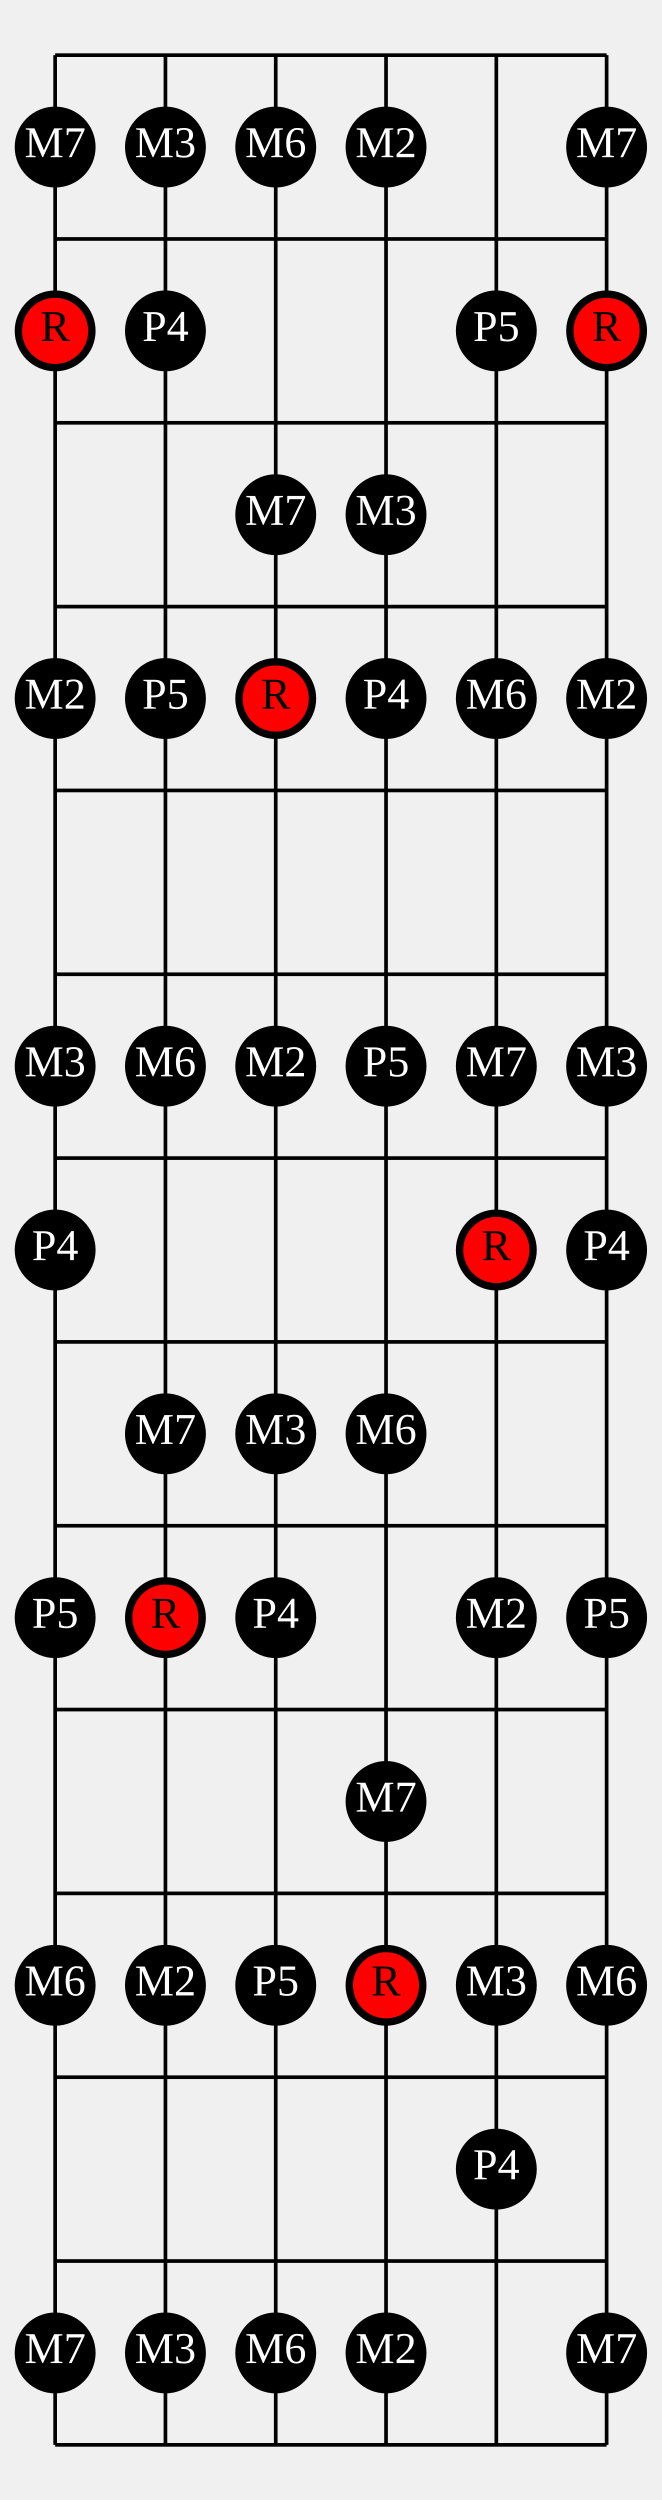
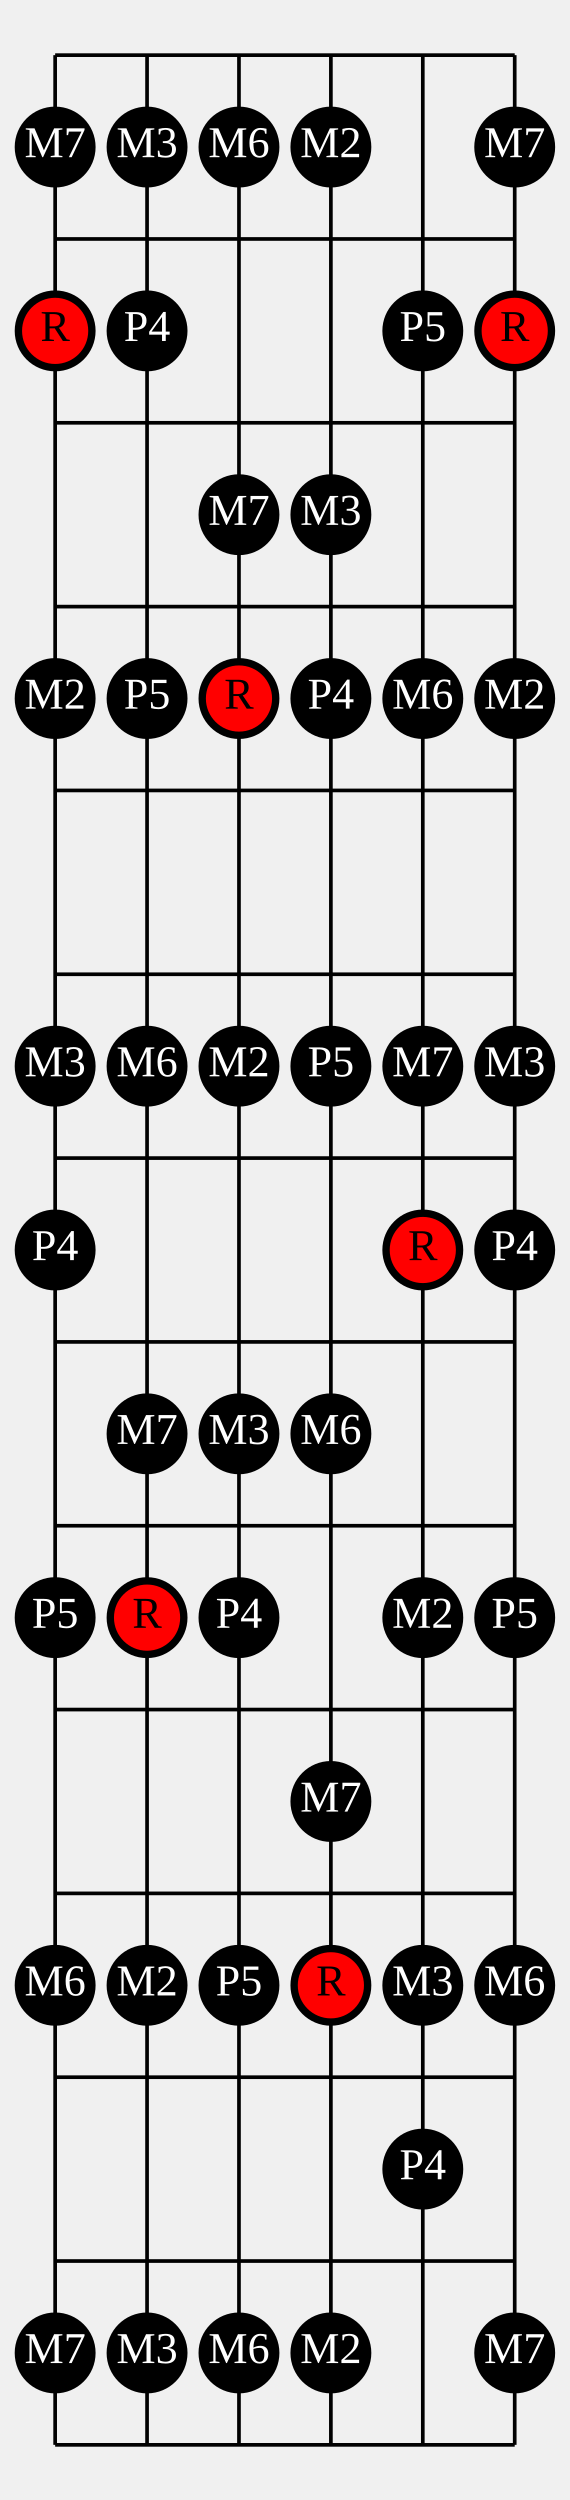
- <svg xmlns="http://www.w3.org/2000/svg" width="180.0" height="680" viewBox="0 0 180.0 680">
+ <svg xmlns="http://www.w3.org/2000/svg" width="155" height="680" viewBox="0 0 155 680">
  <defs>
</defs>
-   <path d="M15.0,15 L15.0,665" stroke="black" />
-   <path d="M45.0,15 L45.0,665" stroke="black" />
-   <path d="M75.0,15 L75.0,665" stroke="black" />
-   <path d="M105.0,15 L105.0,665" stroke="black" />
-   <path d="M135.0,15 L135.0,665" stroke="black" />
-   <path d="M165.0,15 L165.0,665" stroke="black" />
-   <path d="M15.0,15 L165.0,15" stroke="black" />
-   <path d="M15.0,65 L165.0,65" stroke="black" />
-   <path d="M15.0,115 L165.0,115" stroke="black" />
-   <path d="M15.0,165 L165.0,165" stroke="black" />
-   <path d="M15.0,215 L165.0,215" stroke="black" />
-   <path d="M15.0,265 L165.0,265" stroke="black" />
-   <path d="M15.0,315 L165.0,315" stroke="black" />
-   <path d="M15.0,365 L165.0,365" stroke="black" />
-   <path d="M15.0,415 L165.0,415" stroke="black" />
-   <path d="M15.0,465 L165.0,465" stroke="black" />
-   <path d="M15.0,515 L165.0,515" stroke="black" />
-   <path d="M15.0,565 L165.0,565" stroke="black" />
-   <path d="M15.0,615 L165.0,615" stroke="black" />
-   <path d="M15.0,665 L165.0,665" stroke="black" />
-   <circle cx="15.0" cy="40.0" r="10" fill="black" stroke-width="2" stroke="black" />
-   <text x="15.0" y="40.0" font-size="12" fill="white" text-anchor="middle" dominant-baseline="middle">M7</text>
-   <circle cx="45.0" cy="40.0" r="10" fill="black" stroke-width="2" stroke="black" />
-   <text x="45.0" y="40.0" font-size="12" fill="white" text-anchor="middle" dominant-baseline="middle">M3</text>
-   <circle cx="75.0" cy="40.0" r="10" fill="black" stroke-width="2" stroke="black" />
-   <text x="75.0" y="40.0" font-size="12" fill="white" text-anchor="middle" dominant-baseline="middle">M6</text>
-   <circle cx="105.0" cy="40.0" r="10" fill="black" stroke-width="2" stroke="black" />
-   <text x="105.0" y="40.0" font-size="12" fill="white" text-anchor="middle" dominant-baseline="middle">M2</text>
-   <circle cx="165.0" cy="40.0" r="10" fill="black" stroke-width="2" stroke="black" />
-   <text x="165.0" y="40.0" font-size="12" fill="white" text-anchor="middle" dominant-baseline="middle">M7</text>
-   <circle cx="15.0" cy="90.0" r="10" fill="red" stroke-width="2" stroke="black" />
-   <text x="15.0" y="90.0" font-size="12" fill="black" text-anchor="middle" dominant-baseline="middle">R</text>
-   <circle cx="45.0" cy="90.0" r="10" fill="black" stroke-width="2" stroke="black" />
-   <text x="45.0" y="90.0" font-size="12" fill="white" text-anchor="middle" dominant-baseline="middle">P4</text>
-   <circle cx="135.0" cy="90.0" r="10" fill="black" stroke-width="2" stroke="black" />
-   <text x="135.0" y="90.0" font-size="12" fill="white" text-anchor="middle" dominant-baseline="middle">P5</text>
-   <circle cx="165.0" cy="90.0" r="10" fill="red" stroke-width="2" stroke="black" />
-   <text x="165.0" y="90.0" font-size="12" fill="black" text-anchor="middle" dominant-baseline="middle">R</text>
-   <circle cx="75.0" cy="140.0" r="10" fill="black" stroke-width="2" stroke="black" />
-   <text x="75.0" y="140.0" font-size="12" fill="white" text-anchor="middle" dominant-baseline="middle">M7</text>
-   <circle cx="105.0" cy="140.0" r="10" fill="black" stroke-width="2" stroke="black" />
-   <text x="105.0" y="140.0" font-size="12" fill="white" text-anchor="middle" dominant-baseline="middle">M3</text>
-   <circle cx="15.0" cy="190.0" r="10" fill="black" stroke-width="2" stroke="black" />
-   <text x="15.0" y="190.0" font-size="12" fill="white" text-anchor="middle" dominant-baseline="middle">M2</text>
-   <circle cx="45.0" cy="190.0" r="10" fill="black" stroke-width="2" stroke="black" />
-   <text x="45.0" y="190.0" font-size="12" fill="white" text-anchor="middle" dominant-baseline="middle">P5</text>
-   <circle cx="75.0" cy="190.0" r="10" fill="red" stroke-width="2" stroke="black" />
-   <text x="75.0" y="190.0" font-size="12" fill="black" text-anchor="middle" dominant-baseline="middle">R</text>
-   <circle cx="105.0" cy="190.0" r="10" fill="black" stroke-width="2" stroke="black" />
-   <text x="105.0" y="190.0" font-size="12" fill="white" text-anchor="middle" dominant-baseline="middle">P4</text>
-   <circle cx="135.0" cy="190.0" r="10" fill="black" stroke-width="2" stroke="black" />
-   <text x="135.0" y="190.0" font-size="12" fill="white" text-anchor="middle" dominant-baseline="middle">M6</text>
-   <circle cx="165.0" cy="190.0" r="10" fill="black" stroke-width="2" stroke="black" />
-   <text x="165.0" y="190.0" font-size="12" fill="white" text-anchor="middle" dominant-baseline="middle">M2</text>
-   <circle cx="15.0" cy="290.0" r="10" fill="black" stroke-width="2" stroke="black" />
-   <text x="15.0" y="290.0" font-size="12" fill="white" text-anchor="middle" dominant-baseline="middle">M3</text>
-   <circle cx="45.0" cy="290.0" r="10" fill="black" stroke-width="2" stroke="black" />
-   <text x="45.0" y="290.0" font-size="12" fill="white" text-anchor="middle" dominant-baseline="middle">M6</text>
-   <circle cx="75.0" cy="290.0" r="10" fill="black" stroke-width="2" stroke="black" />
-   <text x="75.0" y="290.0" font-size="12" fill="white" text-anchor="middle" dominant-baseline="middle">M2</text>
-   <circle cx="105.0" cy="290.0" r="10" fill="black" stroke-width="2" stroke="black" />
-   <text x="105.0" y="290.0" font-size="12" fill="white" text-anchor="middle" dominant-baseline="middle">P5</text>
-   <circle cx="135.0" cy="290.0" r="10" fill="black" stroke-width="2" stroke="black" />
-   <text x="135.0" y="290.0" font-size="12" fill="white" text-anchor="middle" dominant-baseline="middle">M7</text>
-   <circle cx="165.0" cy="290.0" r="10" fill="black" stroke-width="2" stroke="black" />
-   <text x="165.0" y="290.0" font-size="12" fill="white" text-anchor="middle" dominant-baseline="middle">M3</text>
-   <circle cx="15.0" cy="340.0" r="10" fill="black" stroke-width="2" stroke="black" />
-   <text x="15.0" y="340.0" font-size="12" fill="white" text-anchor="middle" dominant-baseline="middle">P4</text>
-   <circle cx="135.0" cy="340.0" r="10" fill="red" stroke-width="2" stroke="black" />
-   <text x="135.0" y="340.0" font-size="12" fill="black" text-anchor="middle" dominant-baseline="middle">R</text>
-   <circle cx="165.0" cy="340.0" r="10" fill="black" stroke-width="2" stroke="black" />
-   <text x="165.0" y="340.0" font-size="12" fill="white" text-anchor="middle" dominant-baseline="middle">P4</text>
-   <circle cx="45.0" cy="390.0" r="10" fill="black" stroke-width="2" stroke="black" />
-   <text x="45.0" y="390.0" font-size="12" fill="white" text-anchor="middle" dominant-baseline="middle">M7</text>
-   <circle cx="75.0" cy="390.0" r="10" fill="black" stroke-width="2" stroke="black" />
-   <text x="75.0" y="390.0" font-size="12" fill="white" text-anchor="middle" dominant-baseline="middle">M3</text>
-   <circle cx="105.0" cy="390.0" r="10" fill="black" stroke-width="2" stroke="black" />
-   <text x="105.0" y="390.0" font-size="12" fill="white" text-anchor="middle" dominant-baseline="middle">M6</text>
-   <circle cx="15.0" cy="440.0" r="10" fill="black" stroke-width="2" stroke="black" />
-   <text x="15.0" y="440.0" font-size="12" fill="white" text-anchor="middle" dominant-baseline="middle">P5</text>
-   <circle cx="45.0" cy="440.0" r="10" fill="red" stroke-width="2" stroke="black" />
-   <text x="45.0" y="440.0" font-size="12" fill="black" text-anchor="middle" dominant-baseline="middle">R</text>
-   <circle cx="75.0" cy="440.0" r="10" fill="black" stroke-width="2" stroke="black" />
-   <text x="75.0" y="440.0" font-size="12" fill="white" text-anchor="middle" dominant-baseline="middle">P4</text>
-   <circle cx="135.0" cy="440.0" r="10" fill="black" stroke-width="2" stroke="black" />
-   <text x="135.0" y="440.0" font-size="12" fill="white" text-anchor="middle" dominant-baseline="middle">M2</text>
-   <circle cx="165.0" cy="440.0" r="10" fill="black" stroke-width="2" stroke="black" />
-   <text x="165.0" y="440.0" font-size="12" fill="white" text-anchor="middle" dominant-baseline="middle">P5</text>
-   <circle cx="105.0" cy="490.0" r="10" fill="black" stroke-width="2" stroke="black" />
-   <text x="105.0" y="490.0" font-size="12" fill="white" text-anchor="middle" dominant-baseline="middle">M7</text>
-   <circle cx="15.0" cy="540.0" r="10" fill="black" stroke-width="2" stroke="black" />
-   <text x="15.0" y="540.0" font-size="12" fill="white" text-anchor="middle" dominant-baseline="middle">M6</text>
-   <circle cx="45.0" cy="540.0" r="10" fill="black" stroke-width="2" stroke="black" />
-   <text x="45.0" y="540.0" font-size="12" fill="white" text-anchor="middle" dominant-baseline="middle">M2</text>
-   <circle cx="75.0" cy="540.0" r="10" fill="black" stroke-width="2" stroke="black" />
-   <text x="75.0" y="540.0" font-size="12" fill="white" text-anchor="middle" dominant-baseline="middle">P5</text>
-   <circle cx="105.0" cy="540.0" r="10" fill="red" stroke-width="2" stroke="black" />
-   <text x="105.0" y="540.0" font-size="12" fill="black" text-anchor="middle" dominant-baseline="middle">R</text>
-   <circle cx="135.0" cy="540.0" r="10" fill="black" stroke-width="2" stroke="black" />
-   <text x="135.0" y="540.0" font-size="12" fill="white" text-anchor="middle" dominant-baseline="middle">M3</text>
-   <circle cx="165.0" cy="540.0" r="10" fill="black" stroke-width="2" stroke="black" />
-   <text x="165.0" y="540.0" font-size="12" fill="white" text-anchor="middle" dominant-baseline="middle">M6</text>
-   <circle cx="135.0" cy="590.0" r="10" fill="black" stroke-width="2" stroke="black" />
-   <text x="135.0" y="590.0" font-size="12" fill="white" text-anchor="middle" dominant-baseline="middle">P4</text>
-   <circle cx="15.0" cy="640.0" r="10" fill="black" stroke-width="2" stroke="black" />
-   <text x="15.0" y="640.0" font-size="12" fill="white" text-anchor="middle" dominant-baseline="middle">M7</text>
-   <circle cx="45.0" cy="640.0" r="10" fill="black" stroke-width="2" stroke="black" />
-   <text x="45.0" y="640.0" font-size="12" fill="white" text-anchor="middle" dominant-baseline="middle">M3</text>
-   <circle cx="75.0" cy="640.0" r="10" fill="black" stroke-width="2" stroke="black" />
-   <text x="75.0" y="640.0" font-size="12" fill="white" text-anchor="middle" dominant-baseline="middle">M6</text>
-   <circle cx="105.0" cy="640.0" r="10" fill="black" stroke-width="2" stroke="black" />
-   <text x="105.0" y="640.0" font-size="12" fill="white" text-anchor="middle" dominant-baseline="middle">M2</text>
-   <circle cx="165.0" cy="640.0" r="10" fill="black" stroke-width="2" stroke="black" />
-   <text x="165.0" y="640.0" font-size="12" fill="white" text-anchor="middle" dominant-baseline="middle">M7</text>
+   <path d="M15,15 L15,665" stroke="black" />
+   <path d="M40,15 L40,665" stroke="black" />
+   <path d="M65,15 L65,665" stroke="black" />
+   <path d="M90,15 L90,665" stroke="black" />
+   <path d="M115,15 L115,665" stroke="black" />
+   <path d="M140,15 L140,665" stroke="black" />
+   <path d="M15,15 L140,15" stroke="black" />
+   <path d="M15,65 L140,65" stroke="black" />
+   <path d="M15,115 L140,115" stroke="black" />
+   <path d="M15,165 L140,165" stroke="black" />
+   <path d="M15,215 L140,215" stroke="black" />
+   <path d="M15,265 L140,265" stroke="black" />
+   <path d="M15,315 L140,315" stroke="black" />
+   <path d="M15,365 L140,365" stroke="black" />
+   <path d="M15,415 L140,415" stroke="black" />
+   <path d="M15,465 L140,465" stroke="black" />
+   <path d="M15,515 L140,515" stroke="black" />
+   <path d="M15,565 L140,565" stroke="black" />
+   <path d="M15,615 L140,615" stroke="black" />
+   <path d="M15,665 L140,665" stroke="black" />
+   <circle cx="15" cy="40.0" r="10" fill="black" stroke-width="2" stroke="black" />
+   <text x="15" y="40.0" font-size="12" fill="white" text-anchor="middle" dominant-baseline="middle">M7</text>
+   <circle cx="40" cy="40.0" r="10" fill="black" stroke-width="2" stroke="black" />
+   <text x="40" y="40.0" font-size="12" fill="white" text-anchor="middle" dominant-baseline="middle">M3</text>
+   <circle cx="65" cy="40.0" r="10" fill="black" stroke-width="2" stroke="black" />
+   <text x="65" y="40.0" font-size="12" fill="white" text-anchor="middle" dominant-baseline="middle">M6</text>
+   <circle cx="90" cy="40.0" r="10" fill="black" stroke-width="2" stroke="black" />
+   <text x="90" y="40.0" font-size="12" fill="white" text-anchor="middle" dominant-baseline="middle">M2</text>
+   <circle cx="140" cy="40.0" r="10" fill="black" stroke-width="2" stroke="black" />
+   <text x="140" y="40.0" font-size="12" fill="white" text-anchor="middle" dominant-baseline="middle">M7</text>
+   <circle cx="15" cy="90.0" r="10" fill="red" stroke-width="2" stroke="black" />
+   <text x="15" y="90.0" font-size="12" fill="black" text-anchor="middle" dominant-baseline="middle">R</text>
+   <circle cx="40" cy="90.0" r="10" fill="black" stroke-width="2" stroke="black" />
+   <text x="40" y="90.0" font-size="12" fill="white" text-anchor="middle" dominant-baseline="middle">P4</text>
+   <circle cx="115" cy="90.0" r="10" fill="black" stroke-width="2" stroke="black" />
+   <text x="115" y="90.0" font-size="12" fill="white" text-anchor="middle" dominant-baseline="middle">P5</text>
+   <circle cx="140" cy="90.0" r="10" fill="red" stroke-width="2" stroke="black" />
+   <text x="140" y="90.0" font-size="12" fill="black" text-anchor="middle" dominant-baseline="middle">R</text>
+   <circle cx="65" cy="140.0" r="10" fill="black" stroke-width="2" stroke="black" />
+   <text x="65" y="140.0" font-size="12" fill="white" text-anchor="middle" dominant-baseline="middle">M7</text>
+   <circle cx="90" cy="140.0" r="10" fill="black" stroke-width="2" stroke="black" />
+   <text x="90" y="140.0" font-size="12" fill="white" text-anchor="middle" dominant-baseline="middle">M3</text>
+   <circle cx="15" cy="190.0" r="10" fill="black" stroke-width="2" stroke="black" />
+   <text x="15" y="190.0" font-size="12" fill="white" text-anchor="middle" dominant-baseline="middle">M2</text>
+   <circle cx="40" cy="190.0" r="10" fill="black" stroke-width="2" stroke="black" />
+   <text x="40" y="190.0" font-size="12" fill="white" text-anchor="middle" dominant-baseline="middle">P5</text>
+   <circle cx="65" cy="190.0" r="10" fill="red" stroke-width="2" stroke="black" />
+   <text x="65" y="190.0" font-size="12" fill="black" text-anchor="middle" dominant-baseline="middle">R</text>
+   <circle cx="90" cy="190.0" r="10" fill="black" stroke-width="2" stroke="black" />
+   <text x="90" y="190.0" font-size="12" fill="white" text-anchor="middle" dominant-baseline="middle">P4</text>
+   <circle cx="115" cy="190.0" r="10" fill="black" stroke-width="2" stroke="black" />
+   <text x="115" y="190.0" font-size="12" fill="white" text-anchor="middle" dominant-baseline="middle">M6</text>
+   <circle cx="140" cy="190.0" r="10" fill="black" stroke-width="2" stroke="black" />
+   <text x="140" y="190.0" font-size="12" fill="white" text-anchor="middle" dominant-baseline="middle">M2</text>
+   <circle cx="15" cy="290.0" r="10" fill="black" stroke-width="2" stroke="black" />
+   <text x="15" y="290.0" font-size="12" fill="white" text-anchor="middle" dominant-baseline="middle">M3</text>
+   <circle cx="40" cy="290.0" r="10" fill="black" stroke-width="2" stroke="black" />
+   <text x="40" y="290.0" font-size="12" fill="white" text-anchor="middle" dominant-baseline="middle">M6</text>
+   <circle cx="65" cy="290.0" r="10" fill="black" stroke-width="2" stroke="black" />
+   <text x="65" y="290.0" font-size="12" fill="white" text-anchor="middle" dominant-baseline="middle">M2</text>
+   <circle cx="90" cy="290.0" r="10" fill="black" stroke-width="2" stroke="black" />
+   <text x="90" y="290.0" font-size="12" fill="white" text-anchor="middle" dominant-baseline="middle">P5</text>
+   <circle cx="115" cy="290.0" r="10" fill="black" stroke-width="2" stroke="black" />
+   <text x="115" y="290.0" font-size="12" fill="white" text-anchor="middle" dominant-baseline="middle">M7</text>
+   <circle cx="140" cy="290.0" r="10" fill="black" stroke-width="2" stroke="black" />
+   <text x="140" y="290.0" font-size="12" fill="white" text-anchor="middle" dominant-baseline="middle">M3</text>
+   <circle cx="15" cy="340.0" r="10" fill="black" stroke-width="2" stroke="black" />
+   <text x="15" y="340.0" font-size="12" fill="white" text-anchor="middle" dominant-baseline="middle">P4</text>
+   <circle cx="115" cy="340.0" r="10" fill="red" stroke-width="2" stroke="black" />
+   <text x="115" y="340.0" font-size="12" fill="black" text-anchor="middle" dominant-baseline="middle">R</text>
+   <circle cx="140" cy="340.0" r="10" fill="black" stroke-width="2" stroke="black" />
+   <text x="140" y="340.0" font-size="12" fill="white" text-anchor="middle" dominant-baseline="middle">P4</text>
+   <circle cx="40" cy="390.0" r="10" fill="black" stroke-width="2" stroke="black" />
+   <text x="40" y="390.0" font-size="12" fill="white" text-anchor="middle" dominant-baseline="middle">M7</text>
+   <circle cx="65" cy="390.0" r="10" fill="black" stroke-width="2" stroke="black" />
+   <text x="65" y="390.0" font-size="12" fill="white" text-anchor="middle" dominant-baseline="middle">M3</text>
+   <circle cx="90" cy="390.0" r="10" fill="black" stroke-width="2" stroke="black" />
+   <text x="90" y="390.0" font-size="12" fill="white" text-anchor="middle" dominant-baseline="middle">M6</text>
+   <circle cx="15" cy="440.0" r="10" fill="black" stroke-width="2" stroke="black" />
+   <text x="15" y="440.0" font-size="12" fill="white" text-anchor="middle" dominant-baseline="middle">P5</text>
+   <circle cx="40" cy="440.0" r="10" fill="red" stroke-width="2" stroke="black" />
+   <text x="40" y="440.0" font-size="12" fill="black" text-anchor="middle" dominant-baseline="middle">R</text>
+   <circle cx="65" cy="440.0" r="10" fill="black" stroke-width="2" stroke="black" />
+   <text x="65" y="440.0" font-size="12" fill="white" text-anchor="middle" dominant-baseline="middle">P4</text>
+   <circle cx="115" cy="440.0" r="10" fill="black" stroke-width="2" stroke="black" />
+   <text x="115" y="440.0" font-size="12" fill="white" text-anchor="middle" dominant-baseline="middle">M2</text>
+   <circle cx="140" cy="440.0" r="10" fill="black" stroke-width="2" stroke="black" />
+   <text x="140" y="440.0" font-size="12" fill="white" text-anchor="middle" dominant-baseline="middle">P5</text>
+   <circle cx="90" cy="490.0" r="10" fill="black" stroke-width="2" stroke="black" />
+   <text x="90" y="490.0" font-size="12" fill="white" text-anchor="middle" dominant-baseline="middle">M7</text>
+   <circle cx="15" cy="540.0" r="10" fill="black" stroke-width="2" stroke="black" />
+   <text x="15" y="540.0" font-size="12" fill="white" text-anchor="middle" dominant-baseline="middle">M6</text>
+   <circle cx="40" cy="540.0" r="10" fill="black" stroke-width="2" stroke="black" />
+   <text x="40" y="540.0" font-size="12" fill="white" text-anchor="middle" dominant-baseline="middle">M2</text>
+   <circle cx="65" cy="540.0" r="10" fill="black" stroke-width="2" stroke="black" />
+   <text x="65" y="540.0" font-size="12" fill="white" text-anchor="middle" dominant-baseline="middle">P5</text>
+   <circle cx="90" cy="540.0" r="10" fill="red" stroke-width="2" stroke="black" />
+   <text x="90" y="540.0" font-size="12" fill="black" text-anchor="middle" dominant-baseline="middle">R</text>
+   <circle cx="115" cy="540.0" r="10" fill="black" stroke-width="2" stroke="black" />
+   <text x="115" y="540.0" font-size="12" fill="white" text-anchor="middle" dominant-baseline="middle">M3</text>
+   <circle cx="140" cy="540.0" r="10" fill="black" stroke-width="2" stroke="black" />
+   <text x="140" y="540.0" font-size="12" fill="white" text-anchor="middle" dominant-baseline="middle">M6</text>
+   <circle cx="115" cy="590.0" r="10" fill="black" stroke-width="2" stroke="black" />
+   <text x="115" y="590.0" font-size="12" fill="white" text-anchor="middle" dominant-baseline="middle">P4</text>
+   <circle cx="15" cy="640.0" r="10" fill="black" stroke-width="2" stroke="black" />
+   <text x="15" y="640.0" font-size="12" fill="white" text-anchor="middle" dominant-baseline="middle">M7</text>
+   <circle cx="40" cy="640.0" r="10" fill="black" stroke-width="2" stroke="black" />
+   <text x="40" y="640.0" font-size="12" fill="white" text-anchor="middle" dominant-baseline="middle">M3</text>
+   <circle cx="65" cy="640.0" r="10" fill="black" stroke-width="2" stroke="black" />
+   <text x="65" y="640.0" font-size="12" fill="white" text-anchor="middle" dominant-baseline="middle">M6</text>
+   <circle cx="90" cy="640.0" r="10" fill="black" stroke-width="2" stroke="black" />
+   <text x="90" y="640.0" font-size="12" fill="white" text-anchor="middle" dominant-baseline="middle">M2</text>
+   <circle cx="140" cy="640.0" r="10" fill="black" stroke-width="2" stroke="black" />
+   <text x="140" y="640.0" font-size="12" fill="white" text-anchor="middle" dominant-baseline="middle">M7</text>
</svg>
